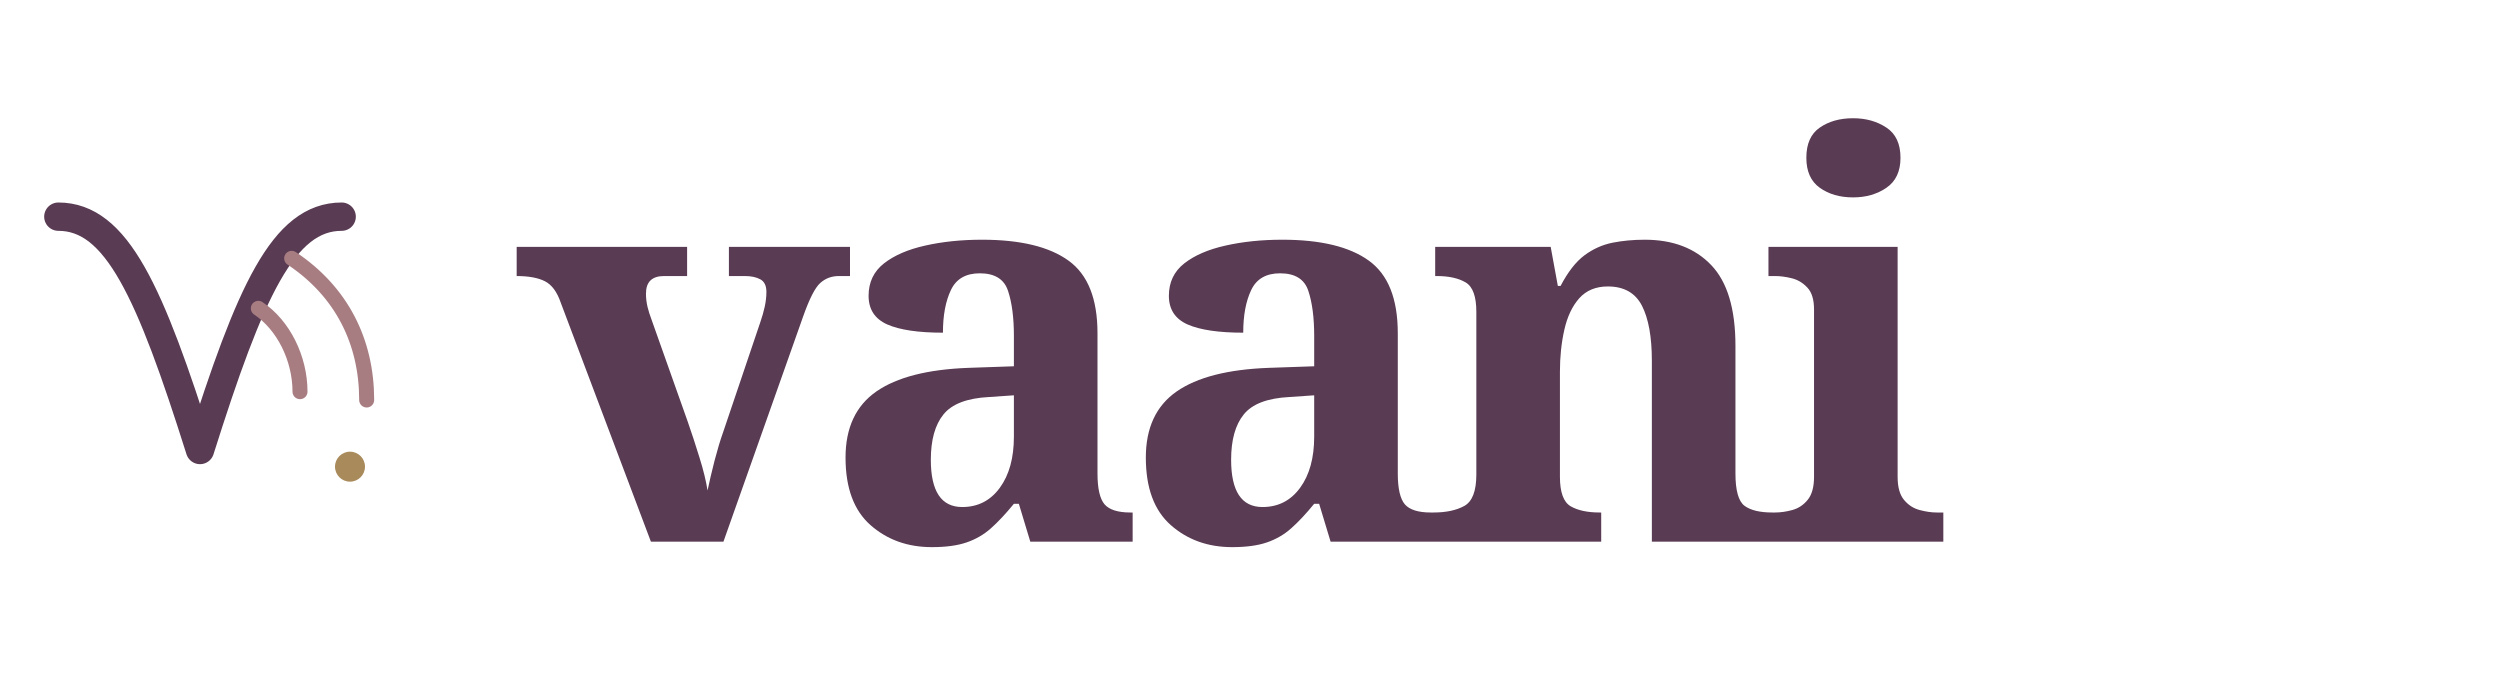
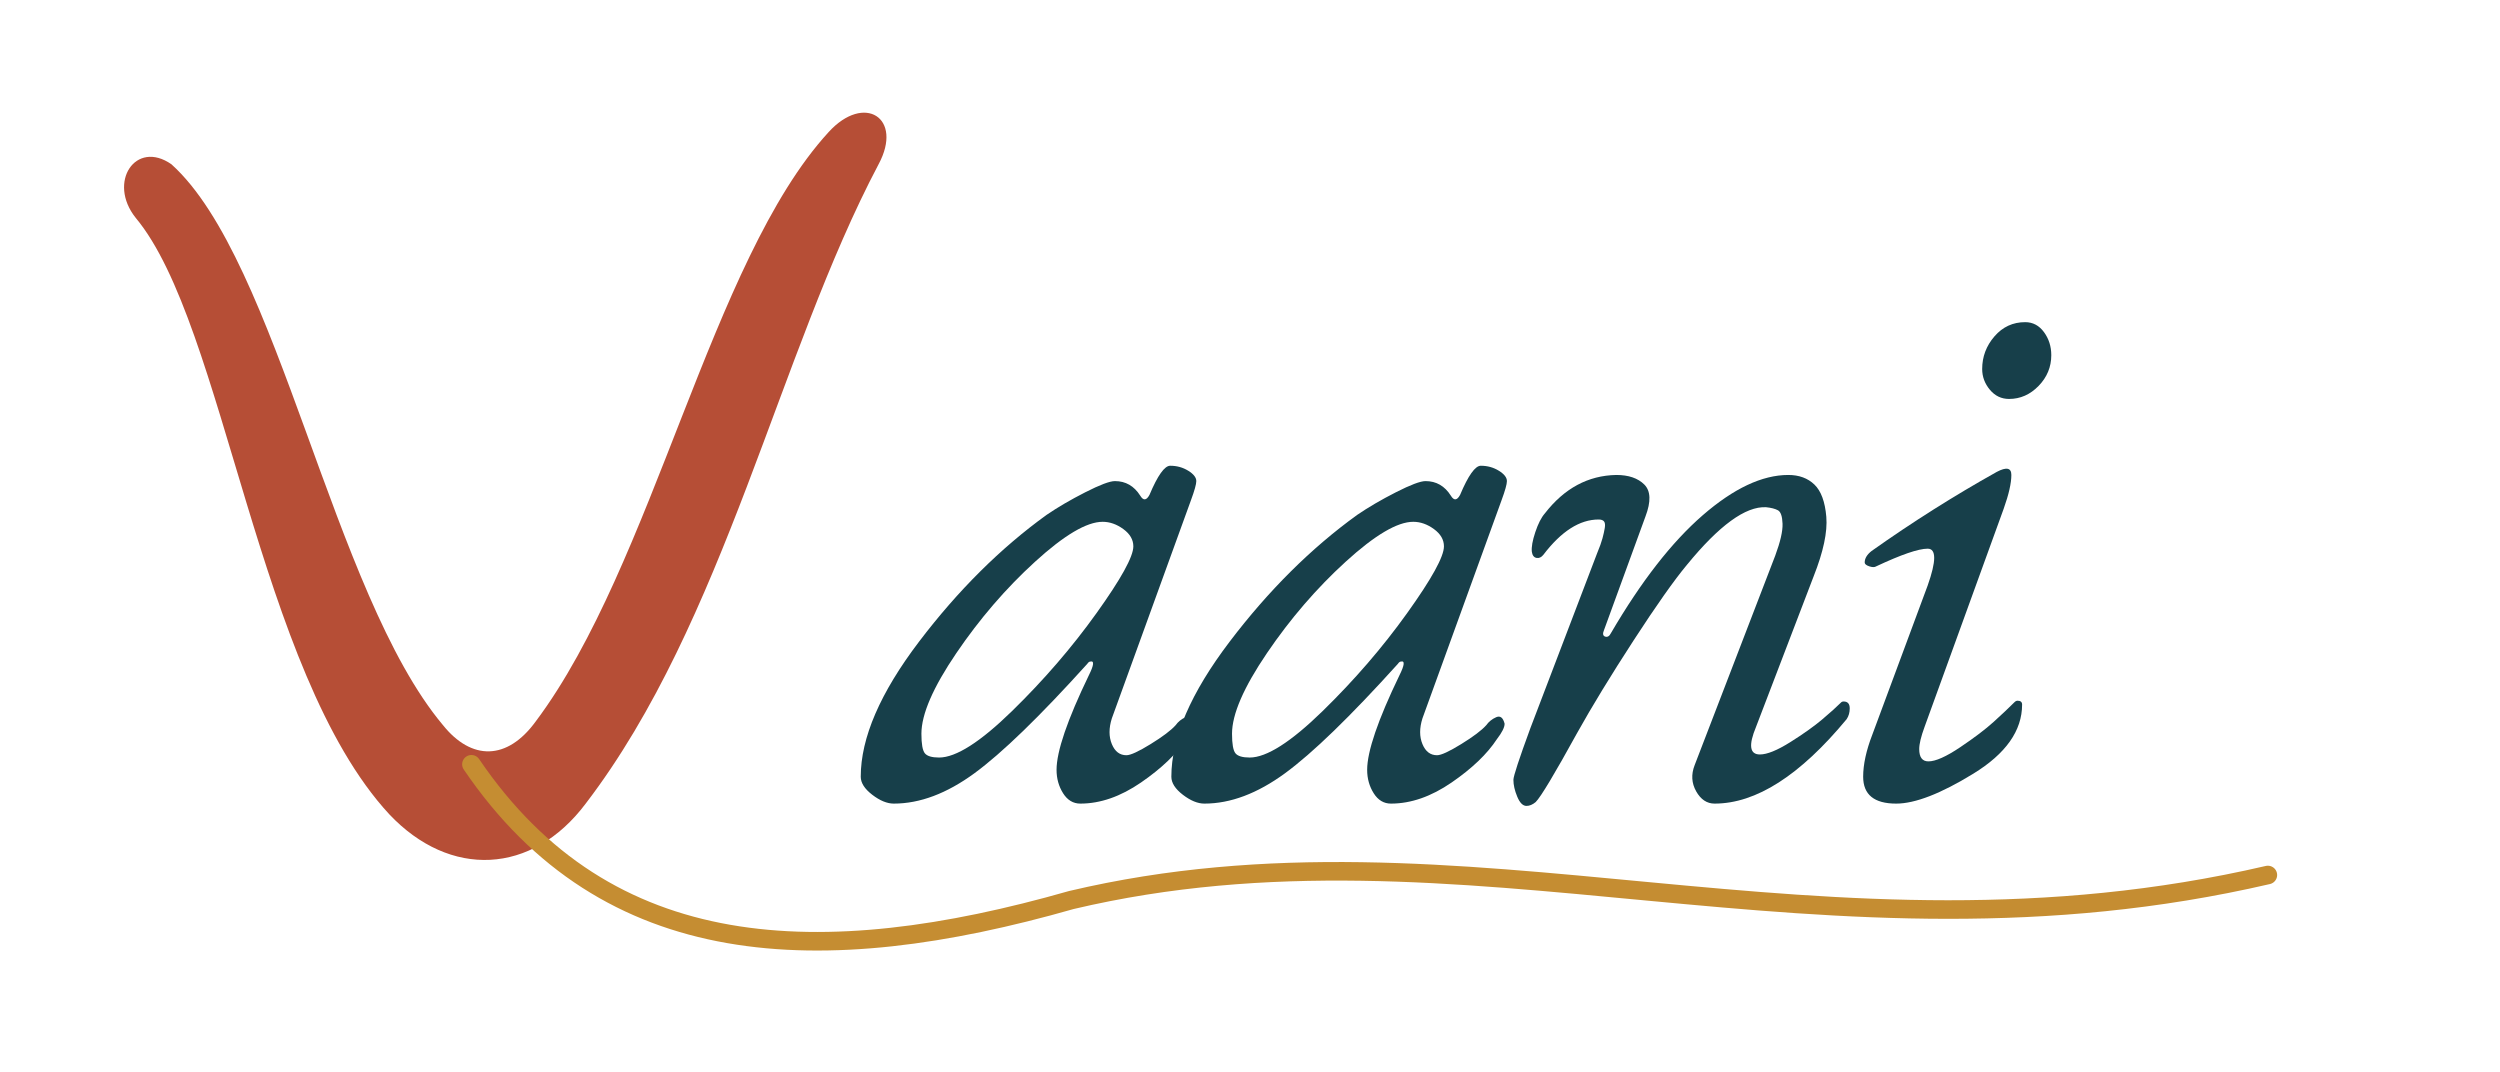
- <svg xmlns="http://www.w3.org/2000/svg" viewBox="0 0 300 82" role="img" aria-labelledby="title">
-   <g transform="translate(0 17)">
-     <path d="M7 9C14 9 18 18 24 37C30 18 34 9 41 9" fill="none" stroke="#593B53" stroke-width="3.4" stroke-linecap="round" stroke-linejoin="round" />
-     <path d="M31 20C34 22 36 26 36 30M35 14C41 18 44 24 44 31" fill="none" stroke="#A77D82" stroke-width="1.8" stroke-linecap="round" />
-     <circle cx="42" cy="39" r="1.8" fill="#A98A5B" />
+ <svg xmlns="http://www.w3.org/2000/svg" viewBox="0 0 700 300" role="img" aria-labelledby="title desc">
+   <g>
+     <path d="M48 46 C78 73 93 166 124 203 C132 213 142 213 150 202 C183 158 199 73 232 37 C242 26 253 33 246 46 C218 99 203 174 164 225 C149 245 126 246 109 228 C72 188 63 91 38 61 C30 51 38 39 48 46 Z" fill="#B64E36" />
+     <path d="M300 -14Q286 -14 277.5 -0.5Q269 13 269 30Q269 66 311 153Q321 173 313 171Q311 171 309 168Q216 65 162.0 25.5Q108 -14 57 -14Q44 -14 29.0 -2.5Q14 9 14 21Q14 97 90.0 197.0Q166 297 256 362Q278 377 306.5 391.5Q335 406 345 406Q366 406 378 387Q384 377 390 388Q406 426 417 426Q430 426 440.5 419.5Q451 413 451 406Q451 400 444 381L341 97Q335 78 341.0 63.5Q347 49 360 49Q368 49 391.5 63.5Q415 78 424 88Q429 95 437.0 98.5Q445 102 448 90Q448 83 438 70Q419 41 379.0 13.5Q339 -14 300 -14ZM329 353Q298 353 241.0 301.0Q184 249 138.5 182.0Q93 115 93 77Q93 57 97.5 51.5Q102 46 116 46Q149 46 211.0 106.5Q273 167 321.0 234.0Q369 301 369 321Q369 334 356.0 343.5Q343 353 329 353Z" transform="translate(238 222) scale(.215 -.215)" fill="#173F4A" />
+     <path d="M300 -14Q286 -14 277.5 -0.5Q269 13 269 30Q269 66 311 153Q321 173 313 171Q311 171 309 168Q216 65 162.0 25.5Q108 -14 57 -14Q44 -14 29.0 -2.5Q14 9 14 21Q14 97 90.0 197.0Q166 297 256 362Q278 377 306.5 391.5Q335 406 345 406Q366 406 378 387Q384 377 390 388Q406 426 417 426Q430 426 440.5 419.5Q451 413 451 406Q451 400 444 381L341 97Q335 78 341.0 63.5Q347 49 360 49Q368 49 391.5 63.5Q415 78 424 88Q429 95 437.0 98.5Q445 102 448 90Q448 83 438 70Q419 41 379.0 13.5Q339 -14 300 -14ZM329 353Q298 353 241.0 301.0Q184 249 138.5 182.0Q93 115 93 77Q93 57 97.5 51.5Q102 46 116 46Q149 46 211.0 106.5Q273 167 321.0 234.0Q369 301 369 321Q369 334 356.0 343.5Q343 353 329 353Z" transform="translate(324.97 222) scale(.215 -.215)" fill="#173F4A" />
+     <path d="M291 36 396 309Q406 336 405.5 350.5Q405 365 399.5 368.0Q394 371 384 372Q344 374 281 297Q256 267 211.5 198.5Q167 130 138 78Q94 -2 84 -12Q78 -17 72 -17Q65 -17 60.0 -5.0Q55 7 55 17Q55 24 77 84L164 312Q169 324 171.0 331.5Q173 339 174.0 345.0Q175 351 173.0 353.5Q171 356 166 356Q129 356 94 310Q90 305 85.0 306.0Q80 307 79 314Q78 323 83.5 339.5Q89 356 96 364Q134 413 189 414Q213 414 225.5 401.5Q238 389 227 360L173 212Q170 205 174.5 203.5Q179 202 182 208Q241 309 301.5 361.5Q362 414 413 414Q434 414 447.0 401.5Q460 389 462.5 359.5Q465 330 446 282L371 86Q356 50 376 50Q390 50 415.5 66.0Q441 82 457.0 95.5Q473 109 482 118Q483 119 485 119Q493 119 493 110Q493 102 489 96Q398 -14 317 -14Q302 -14 293.0 2.0Q284 18 291 36Z" transform="translate(411.93 222) scale(.215 -.215)" fill="#173F4A" />
+     <path d="M260 613Q275 613 284.5 600.0Q294 587 294 570Q294 547 277.5 530.0Q261 513 239 513Q224 513 214.0 525.0Q204 537 204 552Q204 576 220.0 594.5Q236 613 260 613ZM61 76 133 270Q150 318 133 318Q115 318 66 295Q63 293 57.0 295.0Q51 297 51 300Q51 308 60 315Q139 371 223 418Q242 428 242 414Q242 398 232 370L129 86Q122 67 122 57Q122 41 134 41Q148 41 175.5 59.5Q203 78 219.0 92.5Q235 107 246 118Q248 120 250 120Q256 120 256 115Q256 64 192.5 25.0Q129 -14 92 -14Q49 -14 49 21Q49 45 61 76Z" transform="translate(511.15 222) scale(.215 -.215)" fill="#173F4A" />
+     <path d="M132 214 C170 270 230 272 300 252 C410 226 510 274 635 245" fill="none" stroke="#C58D32" stroke-width="5.2" stroke-linecap="round" />
  </g>
-   <text x="62" y="65" fill="#593B53" font-family="Cormorant Garamond, Georgia, serif" font-size="66" font-weight="600" letter-spacing="-3.5">vaani</text>
</svg>
